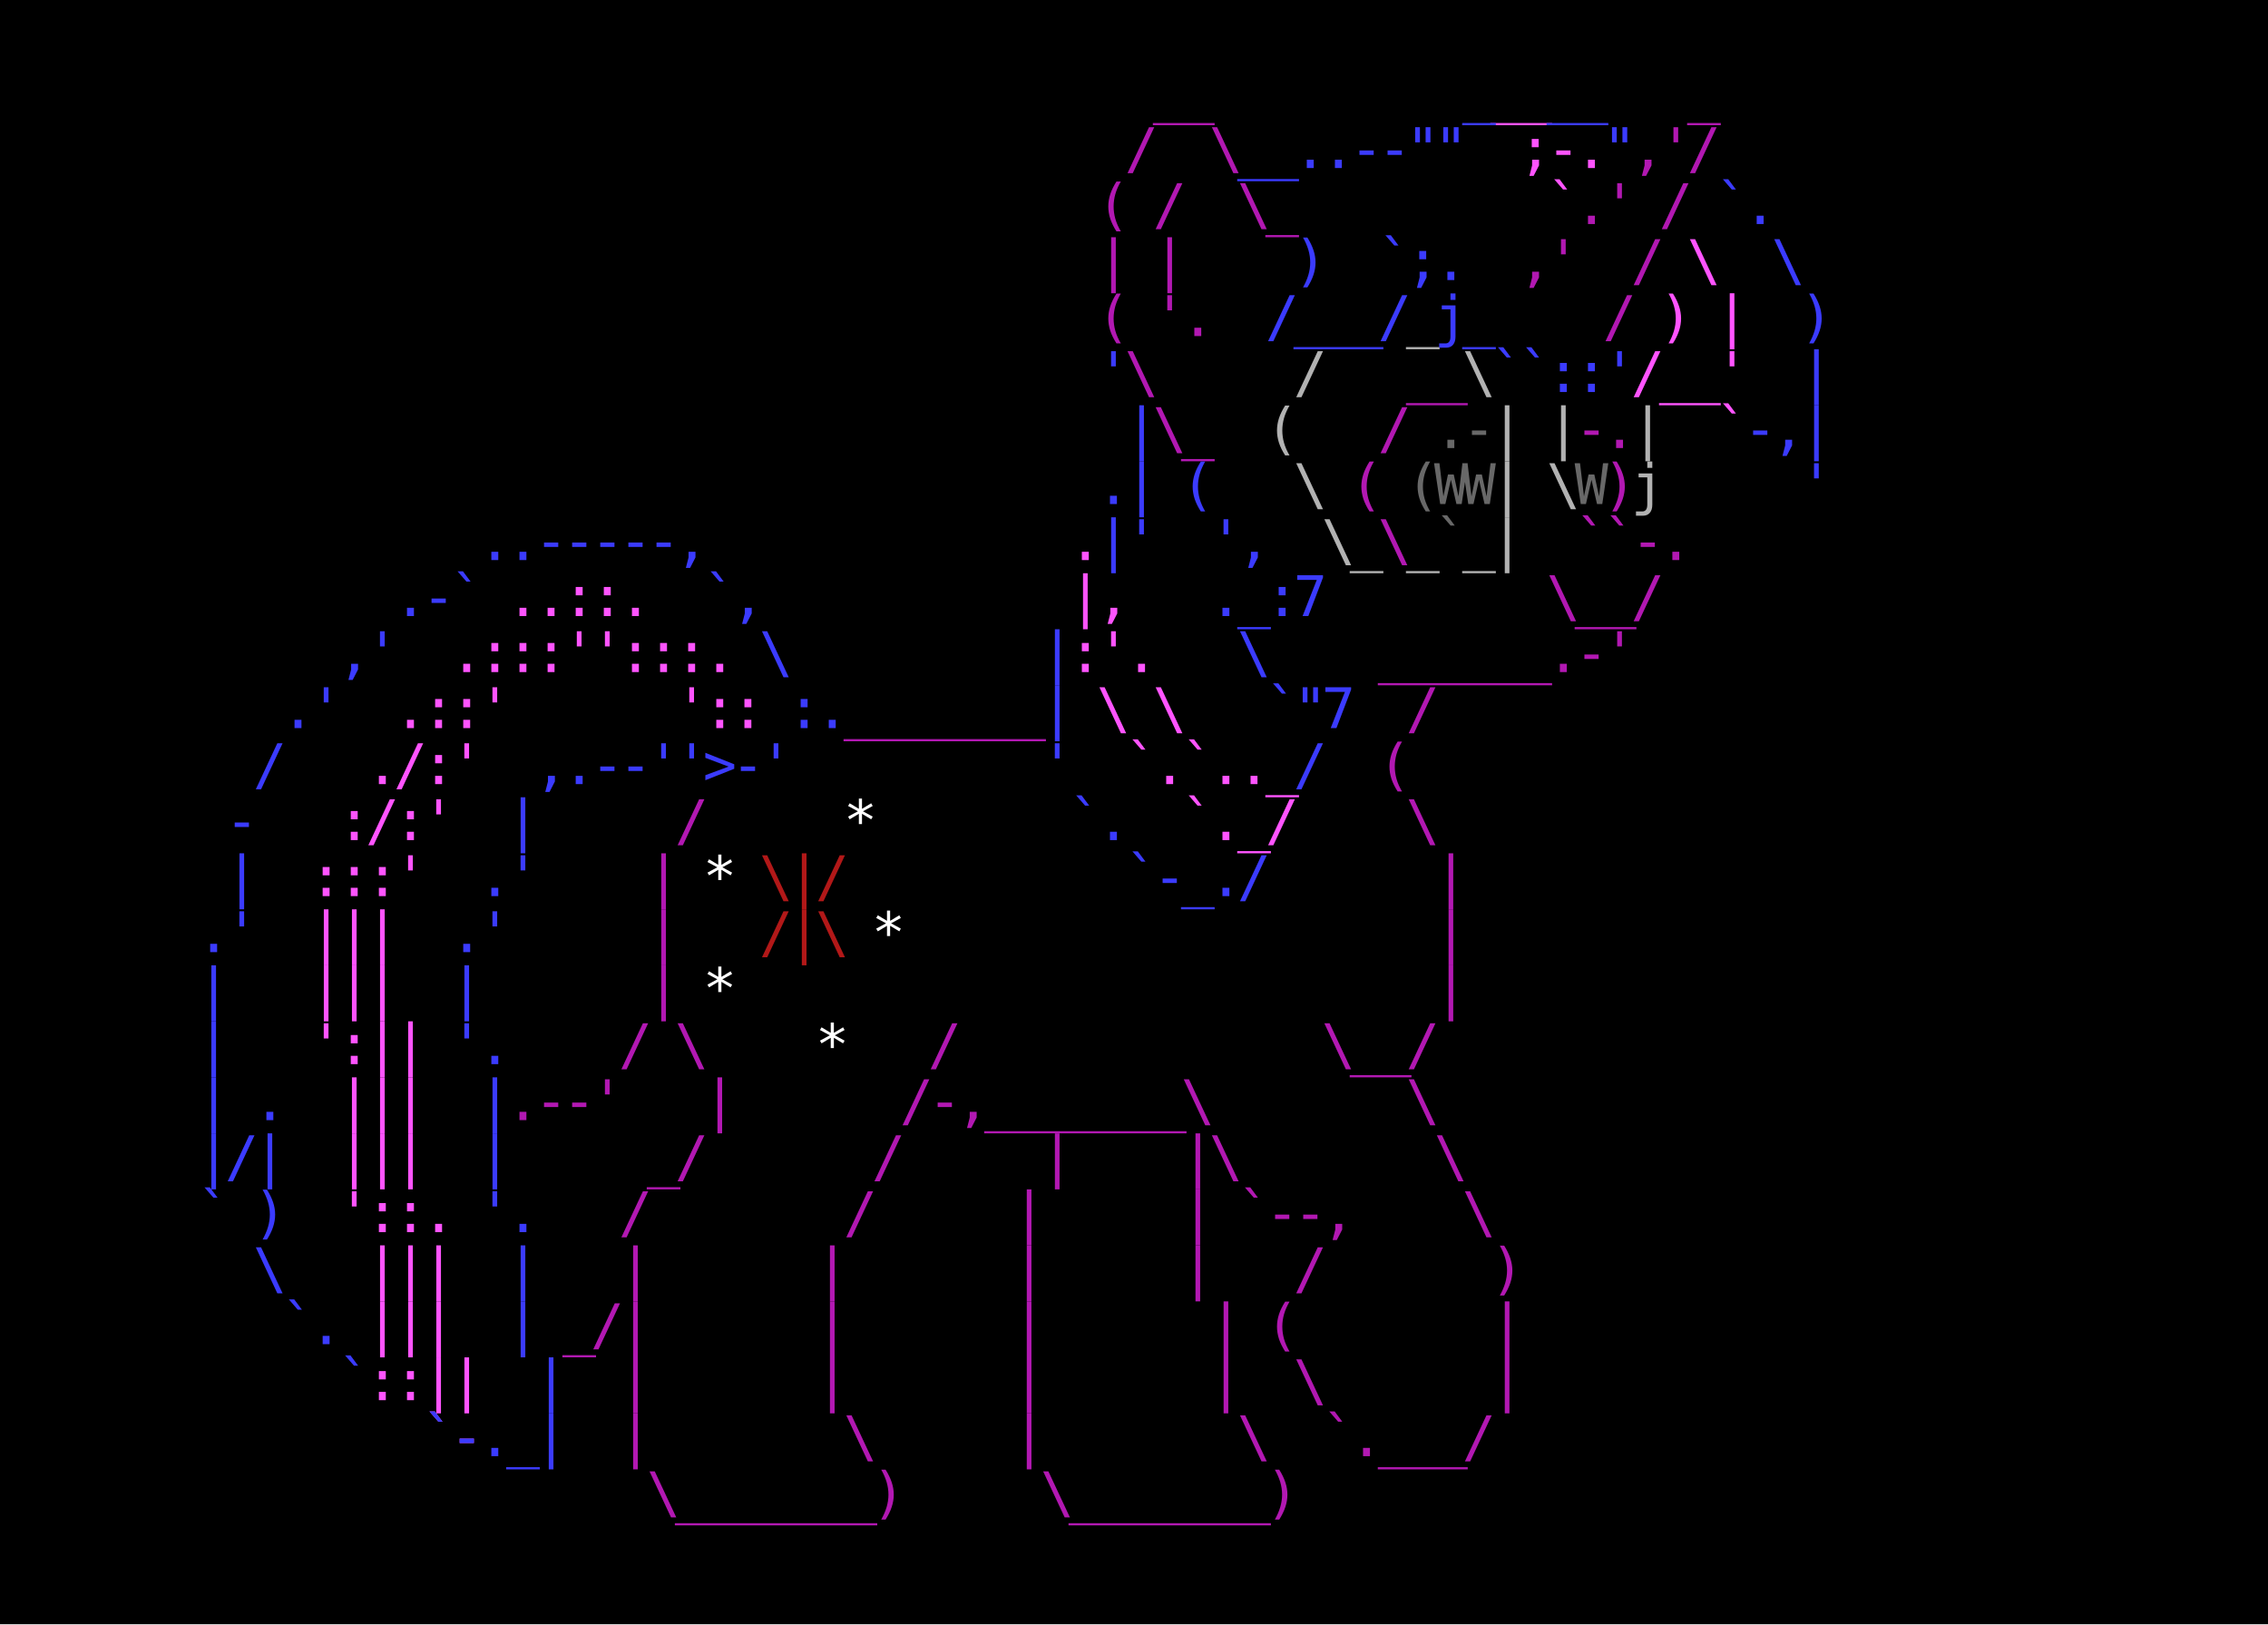
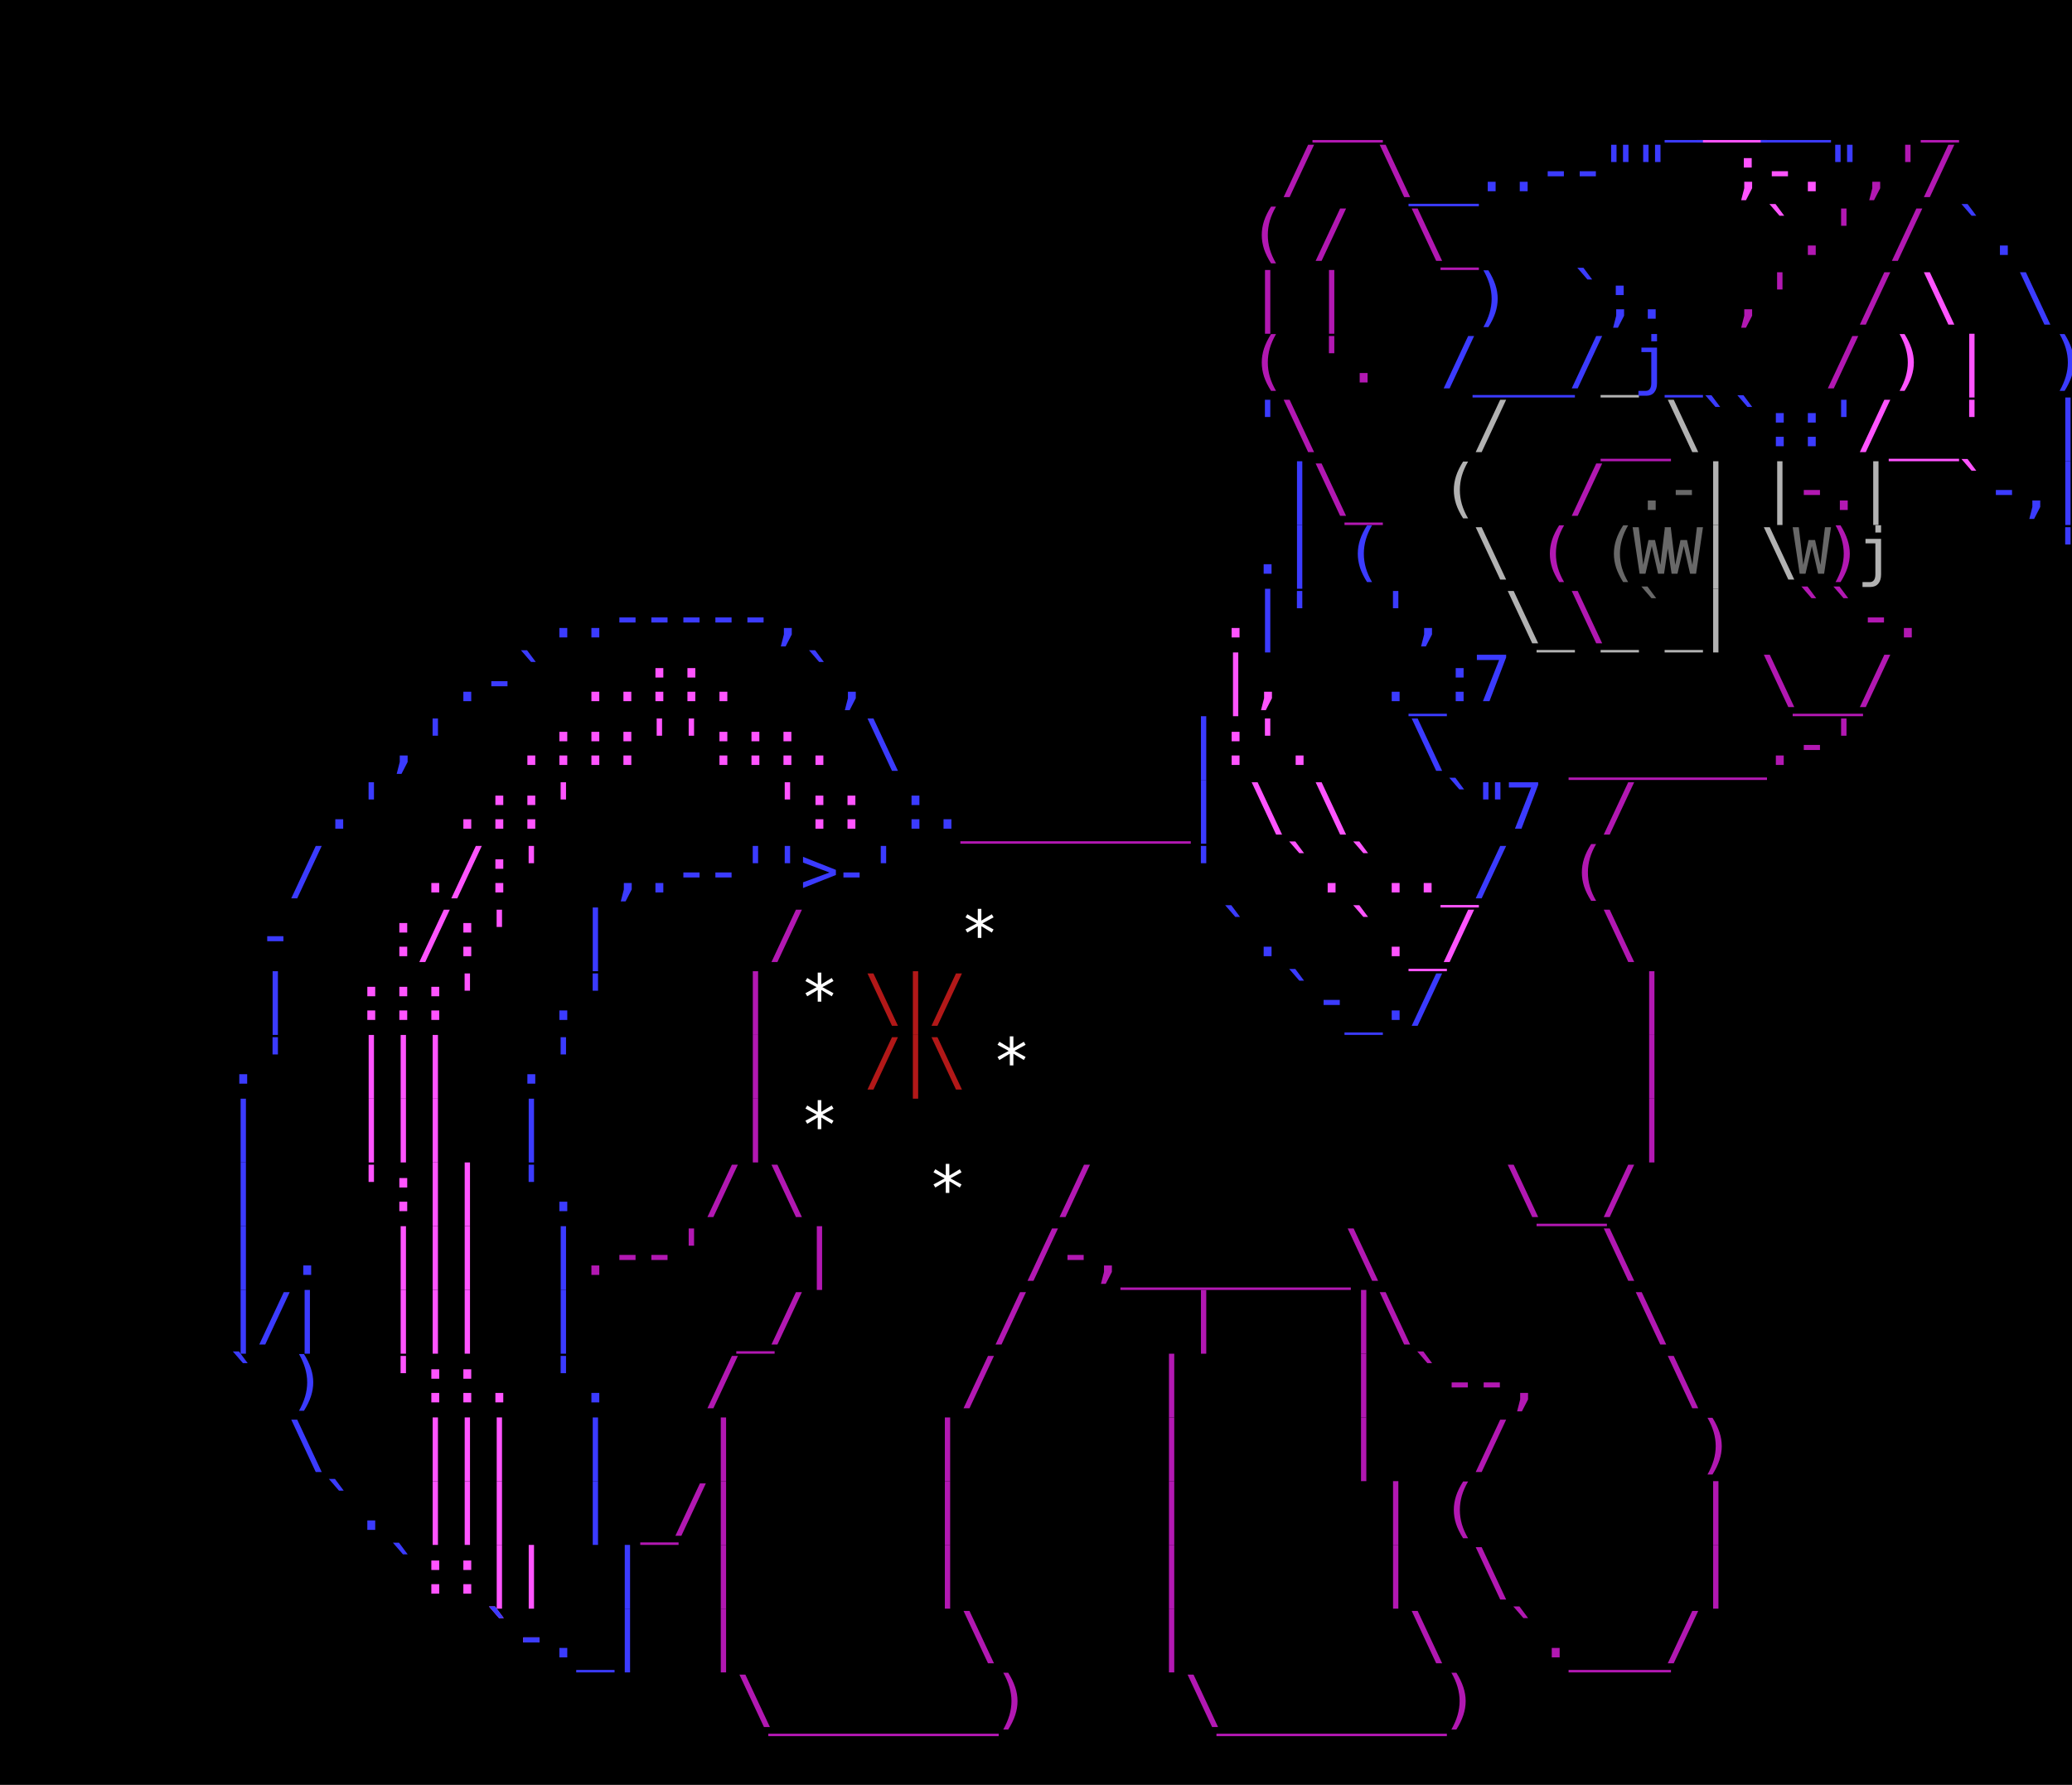
- <svg xmlns="http://www.w3.org/2000/svg" width="486.0" height="348">
-   <rect style="fill:#000000;stroke:none;" width="486.0" height="348" x="0" y="0" />
+ <svg xmlns="http://www.w3.org/2000/svg" width="390.0" height="336">
+   <rect style="fill:#000000;stroke:none;" width="390.0" height="336" x="0" y="0" />
  <text y="0" x="0" style="font-family:monospace;font-size:12px;font-weight:#b2b2b2;fill:white;fill:#686868;letter-spacing:-1.2px" xml:space="preserve">
-     <tspan x="0" y="12">                                                                                </tspan>
-     <tspan x="0" y="24">                                                                                </tspan>
-     <tspan x="0" y="36">                                                                                </tspan>
-     <tspan x="0" y="48">                                                                                </tspan>
-     <tspan x="0" y="60">                                                                                </tspan>
-     <tspan x="0" y="72">                                                                                </tspan>
-     <tspan x="0" y="84">                                                                                </tspan>
-     <tspan x="0" y="96">                                                   .-                            </tspan>
-     <tspan x="0" y="108">                                                  (WW   W                       </tspan>
-     <tspan x="0" y="120">                                                   ` </tspan>
-     <tspan x="0" y="132"> </tspan>
+     <tspan x="0" y="96">                                                   .-</tspan>
+     <tspan x="0" y="108">                                                  (WW   W</tspan>
+     <tspan x="0" y="120">                                                   `</tspan>
  </text>
  <text y="0" x="0" style="font-family:monospace;font-size:12px;font-weight:#b2b2b2;fill:white;fill:#b21818;letter-spacing:-1.2px" xml:space="preserve">
-     <tspan x="0" y="12">                                                                                </tspan>
-     <tspan x="0" y="24">                                                                                </tspan>
-     <tspan x="0" y="36">                                                                                </tspan>
-     <tspan x="0" y="48">                                                                                </tspan>
-     <tspan x="0" y="60">                                                                                </tspan>
-     <tspan x="0" y="72">                                                                                </tspan>
-     <tspan x="0" y="84">                                                                                </tspan>
-     <tspan x="0" y="96">                                                                                </tspan>
-     <tspan x="0" y="108">                                                                                </tspan>
-     <tspan x="0" y="120">                                                                                </tspan>
-     <tspan x="0" y="132">                                                                                </tspan>
-     <tspan x="0" y="144">                                                                                </tspan>
-     <tspan x="0" y="156">                                                                                </tspan>
-     <tspan x="0" y="168">                                                                                </tspan>
-     <tspan x="0" y="180">                                                           </tspan>
-     <tspan x="0" y="192">                           \|/                              </tspan>
-     <tspan x="0" y="204">                           /|\                             </tspan>
-     <tspan x="0" y="216">                                                            </tspan>
-     <tspan x="0" y="228">                                                           </tspan>
-     <tspan x="0" y="240">                                                                                </tspan>
-     <tspan x="0" y="252">                                                                                </tspan>
-     <tspan x="0" y="264">                                                                                </tspan>
-     <tspan x="0" y="276">                                                                                </tspan>
-     <tspan x="0" y="288">                                                                                </tspan>
-     <tspan x="0" y="300">                                                                                </tspan>
-     <tspan x="0" y="312">                                                                                </tspan>
-     <tspan x="0" y="324">                                                                                </tspan>
-     <tspan x="0" y="336">                                                            </tspan>
-     <tspan x="0" y="348"> </tspan>
+     <tspan x="0" y="192">                           \|/</tspan>
+     <tspan x="0" y="204">                           /|\</tspan>
  </text>
  <text y="0" x="0" style="font-family:monospace;font-size:12px;font-weight:#b2b2b2;fill:white;fill:#b218b2;letter-spacing:-1.2px" xml:space="preserve">
-     <tspan x="0" y="12">                                                                                </tspan>
    <tspan x="0" y="24">                                         __                 _</tspan>
    <tspan x="0" y="36">                                        /  \              ,'/</tspan>
-     <tspan x="0" y="48">                                       ( /  \_          .' /   </tspan>
-     <tspan x="0" y="60">                                       | |            ,'  /     </tspan>
-     <tspan x="0" y="72">                                       ( '.              /       </tspan>
-     <tspan x="0" y="84">                                        \         __             </tspan>
-     <tspan x="0" y="96">                                         \_      /      -.                      </tspan>
-     <tspan x="0" y="108">                                                (        )                      </tspan>
-     <tspan x="0" y="120">                                                 \      ``-.      </tspan>
+     <tspan x="0" y="48">                                       ( /  \_          .' /</tspan>
+     <tspan x="0" y="60">                                       | |            ,'  /</tspan>
+     <tspan x="0" y="72">                                       ( '.              /</tspan>
+     <tspan x="0" y="84">                                        \         __</tspan>
+     <tspan x="0" y="96">                                         \_      /      -.</tspan>
+     <tspan x="0" y="108">                                                (        )</tspan>
+     <tspan x="0" y="120">                                                 \      ``-.</tspan>
    <tspan x="0" y="132">                                                       \__/</tspan>
-     <tspan x="0" y="144">                                                 ______.-' </tspan>
+     <tspan x="0" y="144">                                                 ______.-'</tspan>
    <tspan x="0" y="156">                              _______             /</tspan>
    <tspan x="0" y="168">                                                 (</tspan>
-     <tspan x="0" y="180">                        /                         \        </tspan>
-     <tspan x="0" y="192">                       |                           |        </tspan>
-     <tspan x="0" y="204">                       |                           |       </tspan>
-     <tspan x="0" y="216">                       |                           |        </tspan>
-     <tspan x="0" y="228">                      / \        /             \__/        </tspan>
-     <tspan x="0" y="240">                  .--'   |      /-,_______\       \                </tspan>
-     <tspan x="0" y="252">                       _/      /     |    |\       \         </tspan>
-     <tspan x="0" y="264">                      /       /     |     | `--,    \        </tspan>
-     <tspan x="0" y="276">                      |      |      |     |   /      )     </tspan>
-     <tspan x="0" y="288">                    _/|      |      |      | (       |     </tspan>
-     <tspan x="0" y="300">                      |      |      |      |  \      |     </tspan>
-     <tspan x="0" y="312">                      |       \     |       \  `.___/      </tspan>
-     <tspan x="0" y="324">                       \_______)     \_______)             </tspan>
-     <tspan x="0" y="336">                                                            </tspan>
-     <tspan x="0" y="348"> </tspan>
+     <tspan x="0" y="180">                        /                         \</tspan>
+     <tspan x="0" y="192">                       |                           |</tspan>
+     <tspan x="0" y="204">                       |                           |</tspan>
+     <tspan x="0" y="216">                       |                           |</tspan>
+     <tspan x="0" y="228">                      / \        /             \__/</tspan>
+     <tspan x="0" y="240">                  .--'   |      /-,_______\       \</tspan>
+     <tspan x="0" y="252">                       _/      /     |    |\       \</tspan>
+     <tspan x="0" y="264">                      /       /     |     | `--,    \</tspan>
+     <tspan x="0" y="276">                      |      |      |     |   /      )</tspan>
+     <tspan x="0" y="288">                    _/|      |      |      | (       |</tspan>
+     <tspan x="0" y="300">                      |      |      |      |  \      |</tspan>
+     <tspan x="0" y="312">                      |       \     |       \  `.___/</tspan>
+     <tspan x="0" y="324">                       \_______)     \_______)</tspan>
  </text>
  <text y="0" x="0" style="font-family:monospace;font-size:12px;font-weight:#b2b2b2;fill:white;fill:#b2b2b2;letter-spacing:-1.2px" xml:space="preserve">
-     <tspan x="0" y="12">                                                         </tspan>
-     <tspan x="0" y="24">                                                                                </tspan>
-     <tspan x="0" y="36">                                                                                </tspan>
-     <tspan x="0" y="48">                                                                                </tspan>
-     <tspan x="0" y="60">                                                                                </tspan>
-     <tspan x="0" y="72">                                                  _              </tspan>
-     <tspan x="0" y="84">                                              /     \             </tspan>
-     <tspan x="0" y="96">                                             (       | |  |                     </tspan>
-     <tspan x="0" y="108">                                              \      | \  j                     </tspan>
-     <tspan x="0" y="120">                                               \_ _ _|            </tspan>
+     <tspan x="0" y="72">                                                  _</tspan>
+     <tspan x="0" y="84">                                              /     \</tspan>
+     <tspan x="0" y="96">                                             (       | |  |</tspan>
+     <tspan x="0" y="108">                                              \      | \  j</tspan>
+     <tspan x="0" y="120">                                               \_ _ _|</tspan>
  </text>
  <text y="0" x="0" style="font-family:monospace;font-size:12px;font-weight:#b2b2b2;fill:white;fill:#ffffff;letter-spacing:-1.2px" xml:space="preserve">
-     <tspan x="0" y="12">                                                                                </tspan>
-     <tspan x="0" y="24">                                                                                </tspan>
-     <tspan x="0" y="36">                                                                                </tspan>
-     <tspan x="0" y="48">                                                                                </tspan>
-     <tspan x="0" y="60">                                                                                </tspan>
-     <tspan x="0" y="72">                                                                                </tspan>
-     <tspan x="0" y="84">                                                                                </tspan>
-     <tspan x="0" y="96">                                                                                </tspan>
-     <tspan x="0" y="108">                                                                                </tspan>
-     <tspan x="0" y="120">                                                                                </tspan>
-     <tspan x="0" y="132">                                                                                </tspan>
-     <tspan x="0" y="144">                                                                                </tspan>
-     <tspan x="0" y="156">                                                                                </tspan>
-     <tspan x="0" y="168">                                                                                </tspan>
-     <tspan x="0" y="180">                              *                            </tspan>
-     <tspan x="0" y="192">                         *                                  </tspan>
-     <tspan x="0" y="204">                               *                           </tspan>
-     <tspan x="0" y="216">                         *                                  </tspan>
-     <tspan x="0" y="228">                             *                             </tspan>
-     <tspan x="0" y="240">                                                                                </tspan>
-     <tspan x="0" y="252">                                                                                </tspan>
-     <tspan x="0" y="264">                                                                                </tspan>
-     <tspan x="0" y="276">                                                                                </tspan>
-     <tspan x="0" y="288">                                                                                </tspan>
-     <tspan x="0" y="300">                                                                                </tspan>
-     <tspan x="0" y="312">                                                                                </tspan>
-     <tspan x="0" y="324">                                                                                </tspan>
-     <tspan x="0" y="336">                                                            </tspan>
-     <tspan x="0" y="348"> </tspan>
+     <tspan x="0" y="180">                              *</tspan>
+     <tspan x="0" y="192">                         *</tspan>
+     <tspan x="0" y="204">                               *</tspan>
+     <tspan x="0" y="216">                         *</tspan>
+     <tspan x="0" y="228">                             *</tspan>
  </text>
  <text y="0" x="0" style="font-family:monospace;font-size:12px;font-weight:#b2b2b2;fill:white;fill:#ff54ff;letter-spacing:-1.2px" xml:space="preserve">
-     <tspan x="0" y="12">                                                                                </tspan>
-     <tspan x="0" y="24">                                                     __       </tspan>
-     <tspan x="0" y="36">                                                      ;-.    </tspan>
-     <tspan x="0" y="48">                                                       `       </tspan>
-     <tspan x="0" y="60">                                                            \   </tspan>
-     <tspan x="0" y="72">                                                           ) |   </tspan>
-     <tspan x="0" y="84">                                                          /__'   </tspan>
-     <tspan x="0" y="96">                                                             `                  </tspan>
-     <tspan x="0" y="108">                                                            </tspan>
-     <tspan x="0" y="120">                                      .  </tspan>
+     <tspan x="0" y="24">                                                     __</tspan>
+     <tspan x="0" y="36">                                                      ;-.</tspan>
+     <tspan x="0" y="48">                                                       `</tspan>
+     <tspan x="0" y="60">                                                            \</tspan>
+     <tspan x="0" y="72">                                                           ) |</tspan>
+     <tspan x="0" y="84">                                                          /__'</tspan>
+     <tspan x="0" y="96">                                                             `</tspan>
+     <tspan x="0" y="120">                                      .</tspan>
    <tspan x="0" y="132">                  ..::.               |,</tspan>
    <tspan x="0" y="144">                .:::'':::.            :'.</tspan>
    <tspan x="0" y="156">              .::'      '::            \ \</tspan>
    <tspan x="0" y="168">             ./:'                       `.`.._</tspan>
    <tspan x="0" y="180">            :/:'                          `._/</tspan>
-     <tspan x="0" y="192">           :::'             </tspan>
-     <tspan x="0" y="204">           |||          </tspan>
-     <tspan x="0" y="216">           |||          </tspan>
-     <tspan x="0" y="228">           ':||          </tspan>
-     <tspan x="0" y="240">            |||                 </tspan>
-     <tspan x="0" y="252">            |||        </tspan>
-     <tspan x="0" y="264">            '::.        </tspan>
-     <tspan x="0" y="276">             |||      </tspan>
-     <tspan x="0" y="288">             |||     </tspan>
-     <tspan x="0" y="300">             ::||     </tspan>
-     <tspan x="0" y="312">               `-       </tspan>
-     <tspan x="0" y="324">                                                            </tspan>
-     <tspan x="0" y="336"> </tspan>
+     <tspan x="0" y="192">           :::'</tspan>
+     <tspan x="0" y="204">           |||</tspan>
+     <tspan x="0" y="216">           |||</tspan>
+     <tspan x="0" y="228">           ':||</tspan>
+     <tspan x="0" y="240">            |||</tspan>
+     <tspan x="0" y="252">            |||</tspan>
+     <tspan x="0" y="264">            '::.</tspan>
+     <tspan x="0" y="276">             |||</tspan>
+     <tspan x="0" y="288">             |||</tspan>
+     <tspan x="0" y="300">             ::||</tspan>
+     <tspan x="0" y="312">               `-</tspan>
  </text>
  <text y="0" x="0" style="font-family:monospace;font-size:12px;font-weight:#b2b2b2;fill:white;fill:#3b3bff;letter-spacing:-1.2px" xml:space="preserve">
-     <tspan x="0" y="12">                                                                                </tspan>
-     <tspan x="0" y="24">                                                    _  __    </tspan>
-     <tspan x="0" y="36">                                            __..--""     "   </tspan>
+     <tspan x="0" y="24">                                                    _  __</tspan>
+     <tspan x="0" y="36">                                            __..--""     "</tspan>
    <tspan x="0" y="48">                                                             `.</tspan>
    <tspan x="0" y="60">                                              )  `;.           \</tspan>
    <tspan x="0" y="72">                                             /___/ j_           )</tspan>
    <tspan x="0" y="84">                                       '             ``::'      |</tspan>
-     <tspan x="0" y="96">                                        |                     -,|               </tspan>
-     <tspan x="0" y="108">                                       .| (                     '               </tspan>
-     <tspan x="0" y="120">                 ..-----,              |'  ',                     </tspan>
-     <tspan x="0" y="132">              .-`        `,                ._:7            </tspan>
-     <tspan x="0" y="144">            ,'             \         |      \              </tspan>
-     <tspan x="0" y="156">          .'                :.       |       `"7   </tspan>
-     <tspan x="0" y="168">         /         ,.--''&gt;-'         '        /   </tspan>
-     <tspan x="0" y="180">        -         |                   `.                   </tspan>
-     <tspan x="0" y="192">        |        .'                     `-_./               </tspan>
-     <tspan x="0" y="204">       .'       .'                                         </tspan>
-     <tspan x="0" y="216">       |        |                                           </tspan>
-     <tspan x="0" y="228">       |        '.                                         </tspan>
-     <tspan x="0" y="240">       | .       |                                                 </tspan>
-     <tspan x="0" y="252">       |/|       |                                           </tspan>
-     <tspan x="0" y="264">       ` )       '.                                          </tspan>
-     <tspan x="0" y="276">         \        |                                        </tspan>
-     <tspan x="0" y="288">          `.      |                                        </tspan>
-     <tspan x="0" y="300">            `      |                                       </tspan>
-     <tspan x="0" y="312">               `-._|                                       </tspan>
-     <tspan x="0" y="324">                                                           </tspan>
-     <tspan x="0" y="336">                                                            </tspan>
-     <tspan x="0" y="348"> </tspan>
+     <tspan x="0" y="96">                                        |                     -,|</tspan>
+     <tspan x="0" y="108">                                       .| (                     '</tspan>
+     <tspan x="0" y="120">                 ..-----,              |'  ',</tspan>
+     <tspan x="0" y="132">              .-`        `,                ._:7</tspan>
+     <tspan x="0" y="144">            ,'             \         |      \</tspan>
+     <tspan x="0" y="156">          .'                :.       |       `"7</tspan>
+     <tspan x="0" y="168">         /         ,.--''&gt;-'         '        /</tspan>
+     <tspan x="0" y="180">        -         |                   `.</tspan>
+     <tspan x="0" y="192">        |        .'                     `-_./</tspan>
+     <tspan x="0" y="204">       .'       .'</tspan>
+     <tspan x="0" y="216">       |        |</tspan>
+     <tspan x="0" y="228">       |        '.</tspan>
+     <tspan x="0" y="240">       | .       |</tspan>
+     <tspan x="0" y="252">       |/|       |</tspan>
+     <tspan x="0" y="264">       ` )       '.</tspan>
+     <tspan x="0" y="276">         \        |</tspan>
+     <tspan x="0" y="288">          `.      |</tspan>
+     <tspan x="0" y="300">            `      |</tspan>
+     <tspan x="0" y="312">               `-._|</tspan>
  </text>
</svg>
